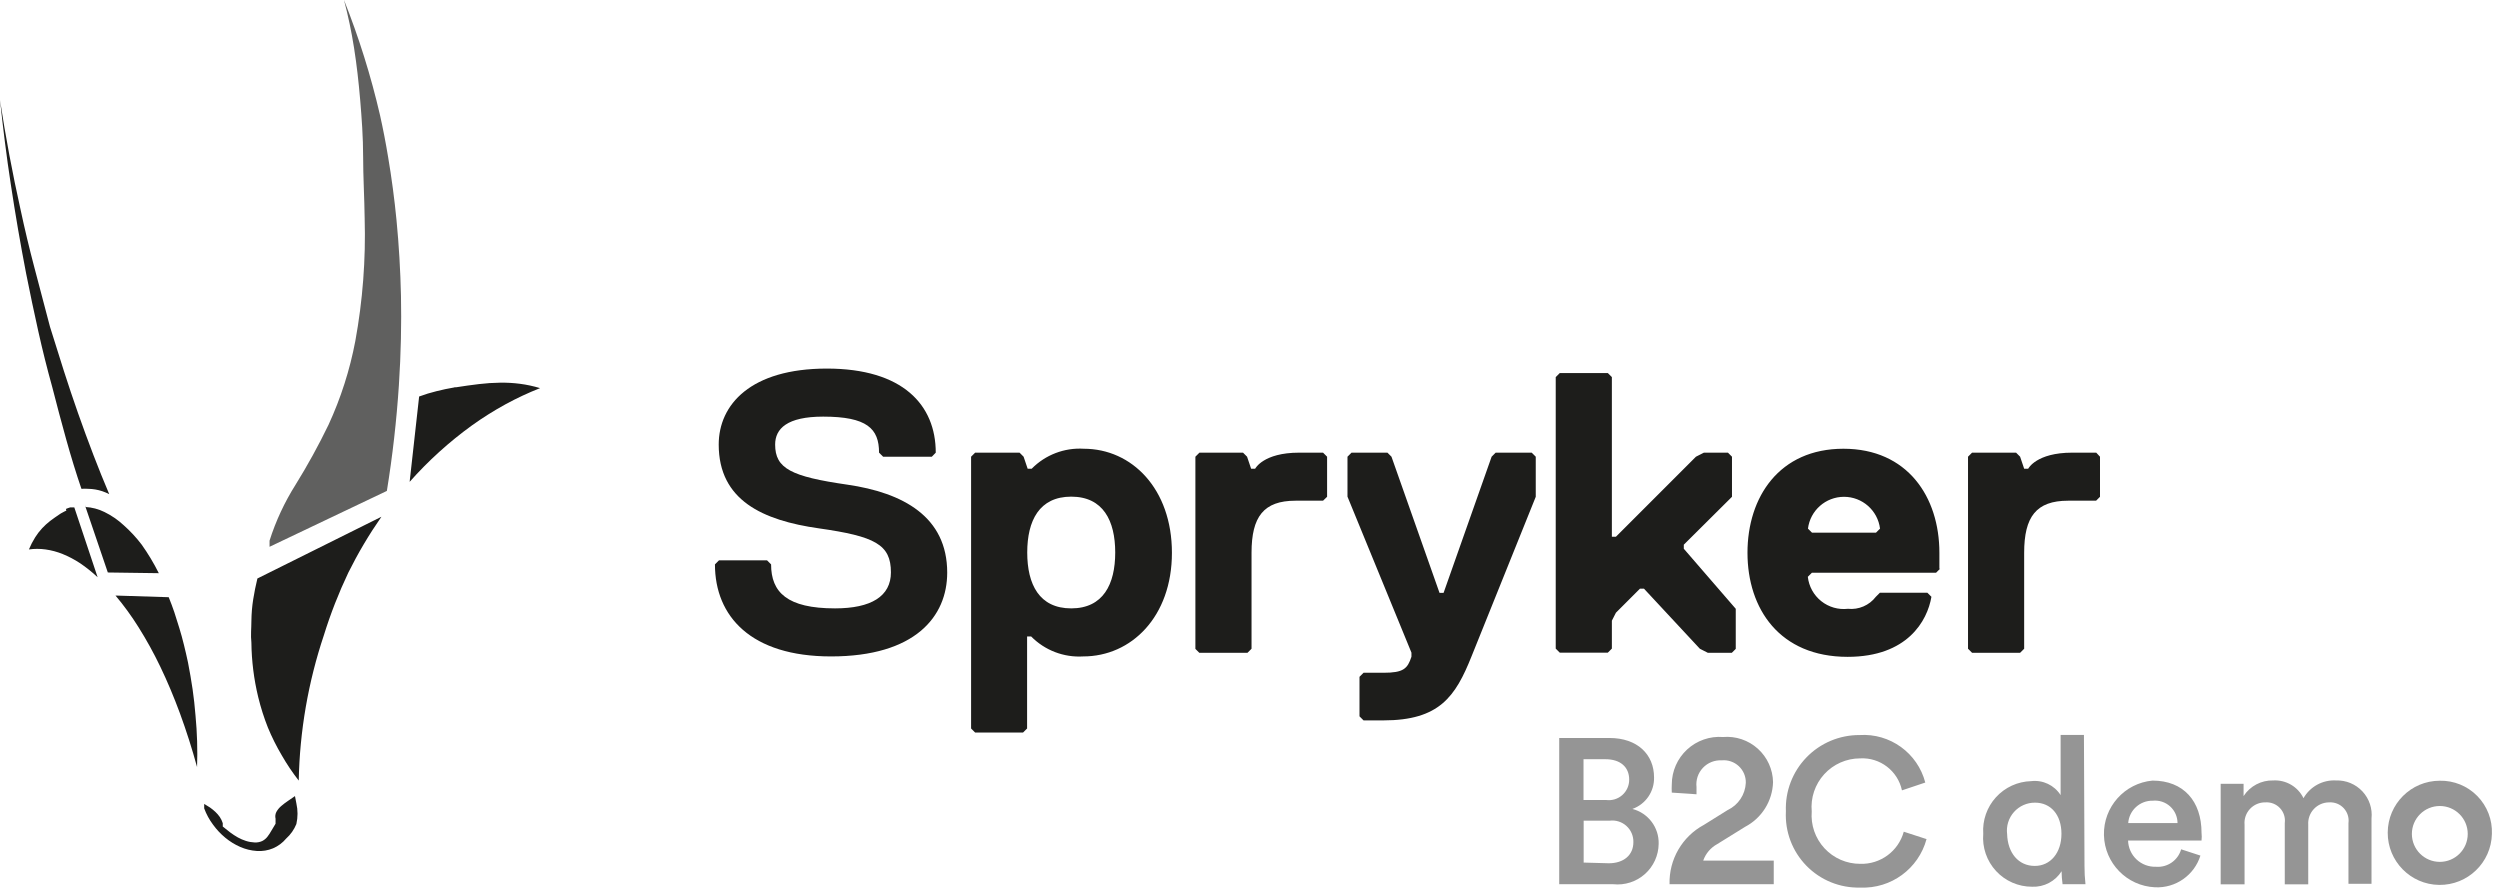
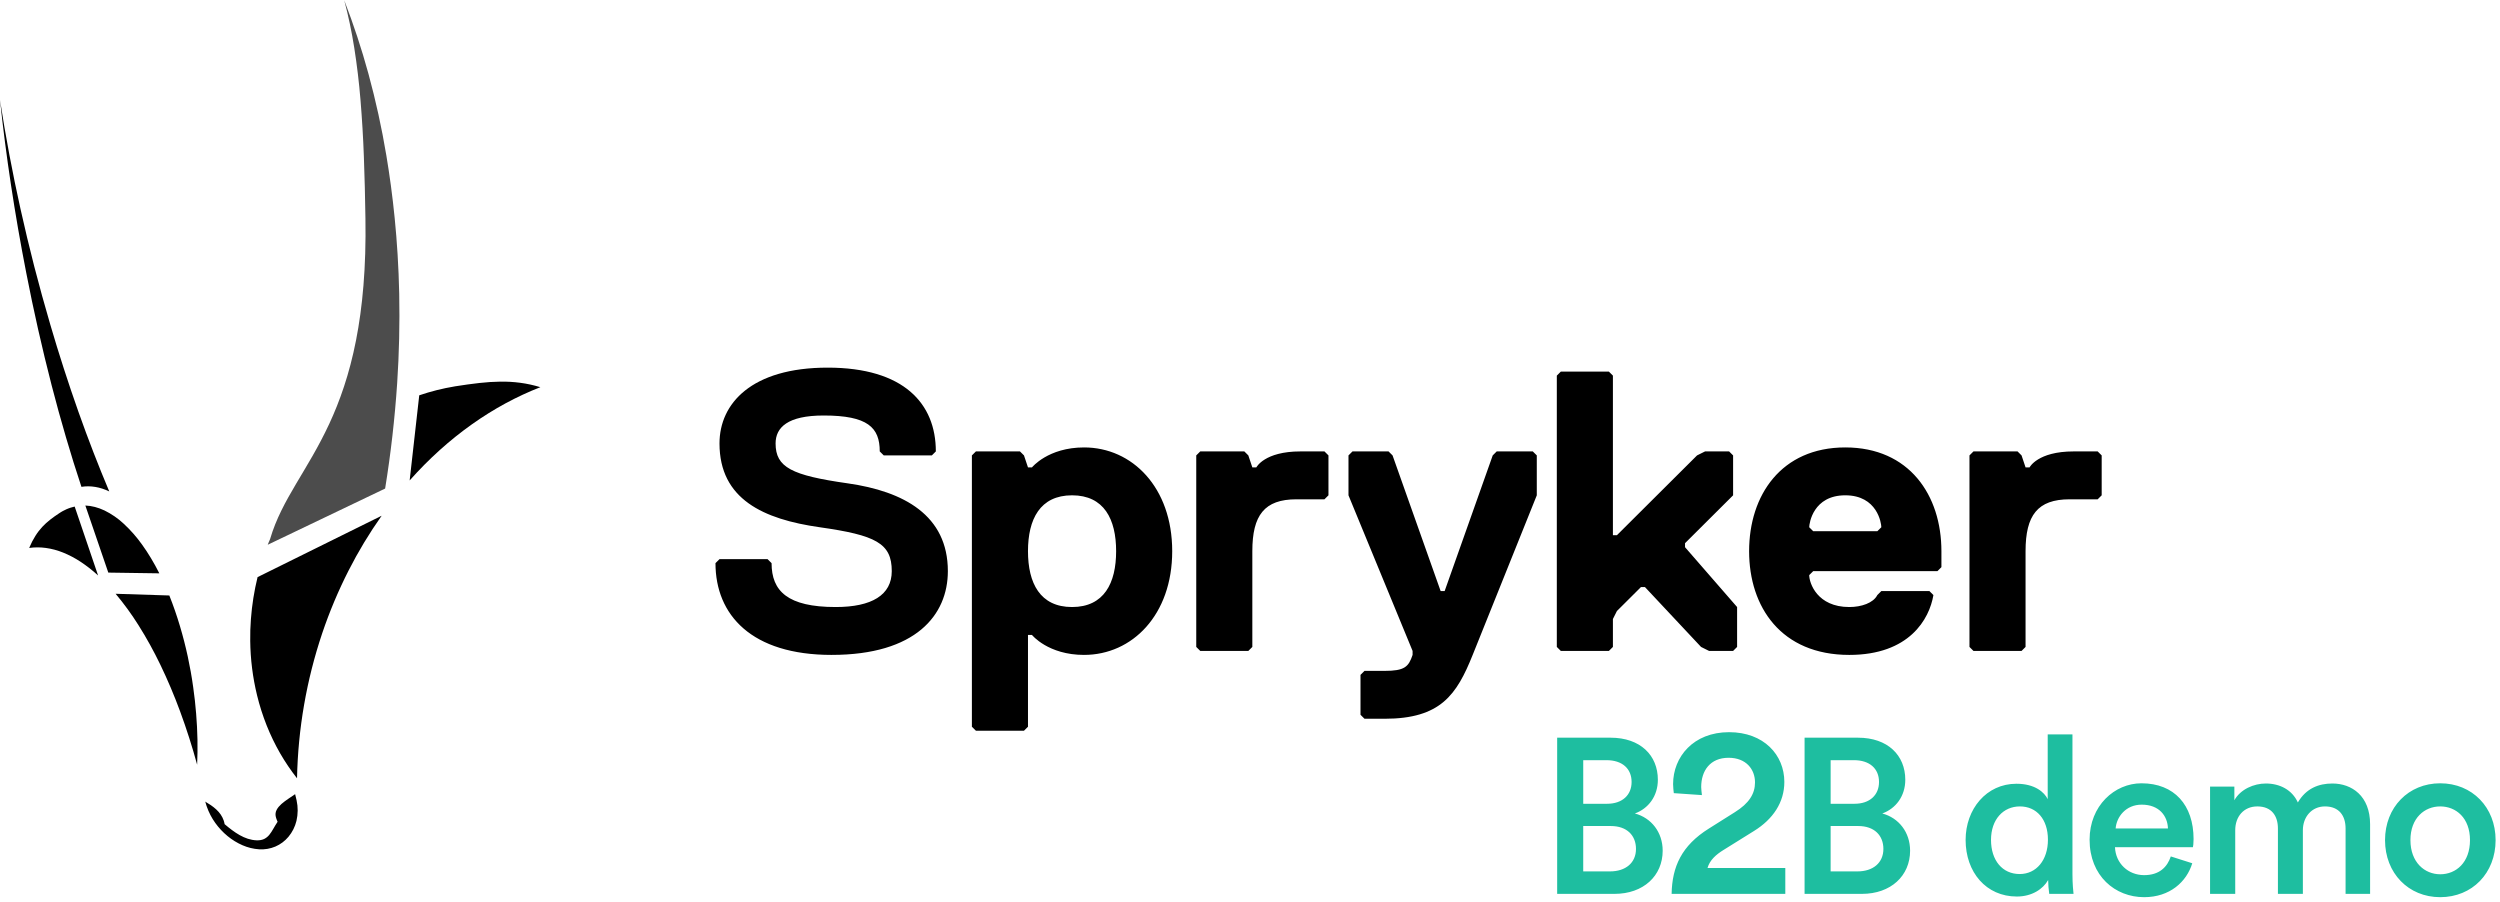
- <svg xmlns="http://www.w3.org/2000/svg" viewBox="0 0 179 64">
-   <g fill="none" fill-rule="evenodd">
-     <path fill="#1D1D1B" fill-rule="nonzero" d="M21.12 57l-.48.33a5 5 0 0 0-.49.37 1.52 1.52 0 0 0-.36.43.7.7 0 0 0-.06.49.38.38 0 0 0 0 .09v.27c-.11.17-.21.34-.3.5a3.22 3.22 0 0 1-.29.44 1.1 1.1 0 0 1-.37.3 1.17 1.17 0 0 1-.54.1 2.35 2.35 0 0 1-.62-.11 3.15 3.15 0 0 1-.58-.25 5.05 5.05 0 0 1-.55-.36l-.53-.42a.1.1 0 0 0 0-.06v-.06V59a.13.13 0 0 1 0-.06 1.81 1.81 0 0 0-.21-.44 2.29 2.29 0 0 0-.32-.37 3.59 3.59 0 0 0-.38-.31l-.42-.26v.08a.3.3 0 0 0 0 .08v.16a4.6 4.6 0 0 0 .63 1.16c.251.35.547.666.88.94a4.5 4.5 0 0 0 1.07.66c.377.165.78.264 1.19.29a2.56 2.56 0 0 0 1.16-.19 2.52 2.52 0 0 0 .94-.7 2.82 2.82 0 0 0 .73-1.04 3.33 3.33 0 0 0 0-1.48l-.1-.52M4.75 36.56l-.13.06-.13.07-.13.07-.12.08c-.22.147-.437.3-.65.46a4.93 4.93 0 0 0-.57.52 4.35 4.35 0 0 0-.5.65 5.93 5.93 0 0 0-.45.87 4.31 4.31 0 0 1 1.19 0c.422.058.835.17 1.23.33.437.178.856.4 1.25.66.442.3.86.635 1.25 1l-1.67-5h-.3l-.15.05-.15.06m1.36-.27l1.64 4.82 3.65.05a15.27 15.27 0 0 0-1.23-2.05 9.72 9.72 0 0 0-1.29-1.39 5.71 5.71 0 0 0-1.37-.94 3.52 3.52 0 0 0-1.37-.36m2.16 6.34a20.11 20.11 0 0 1 1.65 2.27 28.46 28.46 0 0 1 1.56 2.83c.5 1.04.97 2.157 1.41 3.35a47.19 47.19 0 0 1 1.22 3.83 28.54 28.54 0 0 0-.11-3.67c-.053-.667-.123-1.3-.21-1.9-.09-.64-.21-1.28-.33-1.92-.09-.43-.19-.85-.29-1.26-.1-.41-.21-.81-.33-1.2-.12-.39-.24-.77-.36-1.14-.12-.37-.26-.71-.4-1.07l-3.85-.12M0 7.16c.107.987.223 1.987.35 3 .127 1.013.27 2.04.43 3.08.32 2.12.683 4.233 1.09 6.34.28 1.407.57 2.783.87 4.13.3 1.347.633 2.68 1 4 .32 1.253.653 2.503 1 3.75.347 1.247.71 2.427 1.09 3.54a3.19 3.19 0 0 1 .49 0c.34.005.677.063 1 .17a4 4 0 0 1 .5.21c-.393-.927-.77-1.86-1.13-2.8-.767-2-1.47-4-2.11-6a463.031 463.031 0 0 1-1-3.18l-1.13-4.29A88.827 88.827 0 0 1 1.47 15C.89 12.4.4 9.787 0 7.16m32.53 20.58c-.433.073-.86.163-1.28.27l-.62.17-.62.21-.68 6.11a27.43 27.43 0 0 1 4.46-4.04 23.49 23.49 0 0 1 2.4-1.51 22 22 0 0 1 2.48-1.16 8.93 8.93 0 0 0-1.44-.31 9.86 9.86 0 0 0-1.43-.08 14 14 0 0 0-1.5.1c-.553.067-1.103.143-1.65.23h-.11M27.31 37l-8.88 4.42c-.12.493-.22.99-.3 1.49-.08.5-.123 1.017-.13 1.55 0 .52-.06 1 0 1.56a17.4 17.4 0 0 0 .49 3.9c.18.738.41 1.464.69 2.17.285.69.62 1.358 1 2a15 15 0 0 0 1.21 1.8 34.92 34.92 0 0 1 1.8-10.41A33.83 33.83 0 0 1 24.94 41a31.66 31.66 0 0 1 2.37-4" />
-     <path fill="#1D1D1B" d="M24.63 0a34.22 34.22 0 0 1 .72 3.43c.19 1.2.33 2.44.44 3.74.11 1.3.21 2.66.21 4.06 0 1.4.09 2.9.11 4.42a42 42 0 0 1-.67 8.77 25.8 25.8 0 0 1-1.92 6 46.7 46.7 0 0 1-2.36 4.29 17.35 17.35 0 0 0-1.86 4v.44l8.4-4c.407-2.507.693-5.027.86-7.56.15-2.29.19-4.43.15-6.42a73.363 73.363 0 0 0-.32-5.41 64.74 64.74 0 0 0-.6-4.51 54.204 54.204 0 0 0-.58-3A57.09 57.09 0 0 0 24.63 0" opacity=".7" />
-     <path fill="#1D1D1B" d="M59.5 47c-5.73 0-8.31-2.87-8.31-6.59l.29-.29h3.44l.29.29c0 2 1.15 3.15 4.58 3.15 2.58 0 4-.86 4-2.58 0-2-1.15-2.58-5.16-3.15-4.01-.57-7.17-2-7.17-6 0-2.86 2.29-5.44 7.74-5.44S67 29 67 32.41l-.28.29h-3.49l-.29-.29c0-1.72-.86-2.58-4-2.58-2.58 0-3.44.86-3.44 2 0 1.72 1.15 2.29 5.16 2.87 4.01.58 7.16 2.3 7.16 6.3 0 3.15-2.3 6-8.32 6z" />
-     <path fill="#1D1D1B" fill-rule="nonzero" d="M77.56 47a4.82 4.82 0 0 1-3.73-1.43h-.29v6.59l-.29.29h-3.43l-.29-.29V32.7l.29-.29H73l.29.29.29.86h.29a4.82 4.82 0 0 1 3.73-1.43c3.44 0 6.31 2.87 6.31 7.45S81 47 77.56 47zm-.86-11.44c-2.29 0-3.15 1.72-3.15 4 0 2.28.86 4 3.15 4s3.15-1.73 3.15-4-.86-4-3.15-4zM94.76 35.85h-2c-2.29 0-3.15 1.15-3.15 3.73v6.87l-.29.29h-3.45l-.28-.28V32.7l.29-.29H89l.29.29.29.86h.29s.57-1.15 3.15-1.15h1.71l.29.29v2.87l-.29.28h.03zM105.36 47c-1.15 2.87-2.29 4.58-6.31 4.58h-1.42l-.29-.29v-2.83l.29-.29h1.43c1.43 0 1.72-.29 2-1.15v-.29l-4.58-11.17V32.7l.29-.29h2.57l.29.29 3.44 9.75h.29l3.44-9.75.29-.29h2.58l.29.29v2.87L105.36 47zm18.64-.26h-1.72l-.57-.29-4-4.3h-.29l-1.72 1.72-.29.57v2l-.29.29h-3.44l-.29-.29V27l.29-.29h3.44l.29.29v11.43h.29l5.73-5.73.57-.29h1.72l.29.29v2.87L120.56 39v.29l3.72 4.3v2.87l-.28.28zM138.91 40.72l-.29.29h-8.89l-.29.29a2.59 2.59 0 0 0 2.87 2.29 2.23 2.23 0 0 0 2-.86l.29-.29h3.4l.29.29c-.29 1.72-1.72 4.3-6 4.3-4.87 0-7.17-3.44-7.17-7.45s2.29-7.45 6.87-7.45 6.87 3.44 6.87 7.45v1.15l.05-.01zm-4.3-2.87a2.6 2.6 0 0 0-5.16 0l.29.29h4.58l.29-.29z" />
-     <path fill="#1D1D1B" d="M150.08 35.85h-2c-2.29 0-3.15 1.15-3.15 3.73v6.87l-.29.29h-3.44l-.29-.29V32.7l.29-.29h3.15l.29.29.29.86h.29s.57-1.15 3.15-1.15h1.72l.27.29v2.87l-.28.28z" />
-     <g fill="#959595">
-       <path fill-rule="nonzero" d="M115.24 52.84c2 0 3.19 1.18 3.19 2.82a2.33 2.33 0 0 1-1.55 2.26 2.51 2.51 0 0 1 1.88 2.5 2.94 2.94 0 0 1-3.25 2.89h-3.87V52.84h3.6zm-.24 4.44a1.46 1.46 0 0 0 1.65-1.46c0-.89-.62-1.46-1.7-1.46h-1.57v2.92H115zm.19 4.53c1.06 0 1.76-.58 1.76-1.51a1.51 1.51 0 0 0-1.7-1.54h-1.86v3l1.8.05z" />
-       <path d="M119.7 56.75a5.34 5.34 0 0 1 0-.59 3.41 3.41 0 0 1 3.67-3.39 3.3 3.3 0 0 1 3.58 3.23 3.73 3.73 0 0 1-2 3.2l-2 1.24a2.15 2.15 0 0 0-1 1.18H127v1.69h-7.46a4.68 4.68 0 0 1 2.46-4.25l1.7-1.06a2.27 2.27 0 0 0 1.3-1.95 1.58 1.58 0 0 0-1.73-1.61 1.72 1.72 0 0 0-1.8 1.91v.52l-1.77-.12zM127.87 58.09a5.25 5.25 0 0 1 5.27-5.46 4.56 4.56 0 0 1 4.71 3.4l-1.67.56a2.9 2.9 0 0 0-3-2.29 3.48 3.48 0 0 0-3.46 3.8 3.47 3.47 0 0 0 3.47 3.75 3.13 3.13 0 0 0 3.12-2.3l1.63.53a4.7 4.7 0 0 1-4.74 3.47 5.19 5.19 0 0 1-5.33-5.46z" />
-       <path fill-rule="nonzero" d="M149.25 62c-.002.438.022.875.07 1.31h-1.64a7 7 0 0 1-.07-.93 2.37 2.37 0 0 1-2.11 1.11 3.5 3.5 0 0 1-3.5-3.79 3.53 3.53 0 0 1 3.43-3.77 2.19 2.19 0 0 1 2.11 1v-4.31h1.67l.04 9.38zm-3.56 0c1.12 0 1.91-.93 1.91-2.3 0-1.37-.77-2.23-1.89-2.23a2 2 0 0 0-2 2.25c.04 1.35.81 2.28 1.98 2.28zM157.55 61.26a3.24 3.24 0 0 1-3.25 2.27 3.83 3.83 0 0 1-.18-7.64c2.21 0 3.51 1.46 3.51 3.74.02.183.02.367 0 .55h-5.26a1.93 1.93 0 0 0 2 1.88 1.73 1.73 0 0 0 1.8-1.25l1.38.45zm-1.64-2.33a1.61 1.61 0 0 0-1.77-1.6 1.73 1.73 0 0 0-1.76 1.6h3.53z" />
-       <path d="M159 63.32v-7.2h1.64V57a2.45 2.45 0 0 1 2.13-1.12 2.26 2.26 0 0 1 2.16 1.27 2.52 2.52 0 0 1 2.33-1.27 2.47 2.47 0 0 1 2.54 2.73v4.67h-1.65v-4.35a1.31 1.31 0 0 0-1.39-1.48 1.5 1.5 0 0 0-1.49 1.6v4.27h-1.68v-4.39a1.31 1.31 0 0 0-1.39-1.48 1.47 1.47 0 0 0-1.49 1.6v4.27H159z" />
-       <path fill-rule="nonzero" d="M178.42 59.71a3.73 3.73 0 1 1-3.74-3.81 3.66 3.66 0 0 1 3.74 3.81zm-1.73 0a2 2 0 1 0-4 0 2 2 0 0 0 4 0z" />
-     </g>
-   </g>
+ <svg xmlns="http://www.w3.org/2000/svg" viewBox="0 0 208 75">
+   <path fill="#000" d="M24.554 66.076l.123.512a3.847 3.847 0 0 1-.012 1.71A3.264 3.264 0 0 1 24 69.621a2.923 2.923 0 0 1-1.09.813 2.992 2.992 0 0 1-1.35.228 4.098 4.098 0 0 1-1.387-.339 5.244 5.244 0 0 1-1.242-.763 5.715 5.715 0 0 1-1.019-1.09 5.327 5.327 0 0 1-.708-1.364l-.031-.091c-.01-.029-.019-.059-.027-.09l-.027-.089a4.377 4.377 0 0 0-.024-.09l-.008-.014-.005-.014-.008-.013-.005-.014c.16.092.32.192.476.3.156.108.306.225.444.352.139.13.266.27.371.423.105.155.192.322.254.506l.022.076c.008.025.013.05.02.074.006.026.013.049.017.074.006.023.011.048.016.075.2.17.404.337.613.491.208.155.42.297.64.42.219.125.445.226.676.301.235.075.477.122.727.132.256.01.46-.033.632-.112a1.28 1.28 0 0 0 .431-.348c.123-.147.227-.32.335-.505.11-.185.22-.385.353-.579l-.044-.1-.04-.105-.036-.104-.03-.109a.806.806 0 0 1 .069-.568c.088-.177.232-.34.403-.495.175-.153.376-.3.574-.434.202-.137.399-.263.56-.38zM5.524 42.372c.058-.024.113-.048.17-.07l.171-.061a4.132 4.132 0 0 1 .348-.095l1.948 5.733a11.779 11.779 0 0 0-1.464-1.144 8.317 8.317 0 0 0-1.455-.764 6.01 6.01 0 0 0-1.428-.382 5.025 5.025 0 0 0-1.387 0c.163-.386.335-.715.517-1.002.181-.29.375-.536.58-.757.204-.22.423-.415.657-.598.235-.184.485-.358.753-.535.048-.033.098-.063.146-.093.05-.029.098-.058.147-.085a3.061 3.061 0 0 1 .298-.147zM7.1 42.06c.529.02 1.062.16 1.593.411a6.593 6.593 0 0 1 1.594 1.098 11.29 11.29 0 0 1 1.542 1.755c.5.694.98 1.49 1.427 2.378l-4.245-.062-1.91-5.58zm2.518 7.342l4.47.142a29.698 29.698 0 0 1 .886 2.556 33.926 33.926 0 0 1 1.1 5.075c.106.74.187 1.475.245 2.205.06.729.095 1.45.11 2.159.012.708.004 1.405-.027 2.084a52.89 52.89 0 0 0-1.416-4.432 43.932 43.932 0 0 0-1.643-3.882 33.14 33.14 0 0 0-1.81-3.276 23.32 23.32 0 0 0-1.915-2.631zM0 8.313a138.498 138.498 0 0 0 1.708 9.083c.349 1.568.728 3.156 1.138 4.757.416 1.612.865 3.238 1.343 4.871a138.85 138.85 0 0 0 2.331 7.223c.412 1.162.832 2.296 1.26 3.4.43 1.11.868 2.192 1.31 3.24a4.827 4.827 0 0 0-.584-.234 3.913 3.913 0 0 0-1.161-.192c-.191 0-.382.014-.57.044a117.77 117.77 0 0 1-1.279-4.097 135.08 135.08 0 0 1-1.2-4.351 160.026 160.026 0 0 1-2.113-9.361 172.82 172.82 0 0 1-1.274-7.34A161.971 161.971 0 0 1 0 8.314zm37.83 23.836l.032-.007.033-.004.031-.005.034-.005a43.116 43.116 0 0 1 1.92-.263c.601-.065 1.178-.107 1.742-.113.56-.007 1.108.022 1.662.096.55.073 1.101.192 1.674.365-.984.385-1.947.832-2.888 1.34a27.301 27.301 0 0 0-2.793 1.74 29.45 29.45 0 0 0-2.674 2.14 31.877 31.877 0 0 0-2.52 2.54l.798-7.083a18.641 18.641 0 0 1 2.95-.741zm-6.076 10.76A36.627 36.627 0 0 0 29 47.473a39.094 39.094 0 0 0-2.193 5.217 40.383 40.383 0 0 0-2.094 12.064 17.401 17.401 0 0 1-1.41-2.085 18.099 18.099 0 0 1-1.118-2.316 18.879 18.879 0 0 1-.8-2.514 20.053 20.053 0 0 1-.566-4.515c-.009-.607.01-1.211.056-1.81a21.358 21.358 0 0 1 .555-3.498l10.324-5.107z" />
+   <path fill="#4C4C4C" d="M22.275 45.324l.05-.127.052-.125.054-.126c.016-.042.034-.082.05-.125.488-1.655 1.27-3.073 2.162-4.583.873-1.476 1.847-3.032 2.747-4.965.875-1.883 1.673-4.114 2.232-6.96.54-2.754.85-6.065.782-10.157a222.988 222.988 0 0 0-.13-5.12 101.723 101.723 0 0 0-.28-4.709A58.685 58.685 0 0 0 29.478 4a39.131 39.131 0 0 0-.836-3.973 63.18 63.18 0 0 1 2.011 6.105 68.61 68.61 0 0 1 1.494 6.82c.264 1.577.505 3.32.693 5.216.191 1.928.328 4.023.375 6.276a86.057 86.057 0 0 1-.17 7.43 94.239 94.239 0 0 1-1 8.762l-.005.004v.009l-9.765 4.675" />
+   <path fill="#000" d="M69.195 54.489c-6.667 0-9.667-3.32-9.667-7.635l.334-.332h4l.333.332c0 2.323 1.334 3.651 5.334 3.651 3 0 4.666-.996 4.666-2.987 0-2.324-1.333-2.988-6-3.652-4.667-.664-8.333-2.324-8.333-6.972 0-3.32 2.666-6.307 9-6.307 6.333 0 9 2.987 9 6.971l-.333.332h-4l-.334-.332c0-1.992-1-2.988-4.666-2.988-3 0-4 .996-4 2.324 0 1.992 1.333 2.656 6 3.32 4.666.664 8.333 2.656 8.333 7.304 0 3.651-2.667 6.97-9.667 6.97m20-13.278c-2.667 0-3.667 1.992-3.667 4.648 0 2.655 1 4.647 3.667 4.647 2.666 0 3.667-1.992 3.667-4.647 0-2.656-1-4.648-3.667-4.648zm1 13.279c-3 0-4.334-1.66-4.334-1.66h-.333v7.636l-.333.331h-4l-.334-.331V37.89l.334-.332h3.666l.334.332.333.996h.333s1.334-1.66 4.334-1.66c4 0 7.333 3.32 7.333 8.632 0 5.311-3.333 8.63-7.333 8.63zm20-12.947h-2.334c-2.667 0-3.667 1.328-3.667 4.316v7.967l-.333.332h-4l-.333-.332V37.89l.333-.332h3.667l.333.332.333.996h.334s.666-1.328 3.667-1.328h2l.333.332v3.32l-.334.332m12.333 12.947c-1.333 3.32-2.666 5.312-7.333 5.312h-1.667l-.333-.332v-3.32l.333-.332h1.667c1.666 0 2-.332 2.333-1.328v-.332l-5.333-12.947v-3.32l.333-.332h3l.334.332 4 11.287h.333l4-11.287.333-.332h3l.334.332v3.32l-5.334 13.279m21.667-.332h-2l-.667-.332-4.666-4.98h-.334l-2 1.992-.333.664v2.324l-.334.332h-4l-.333-.332V31.251l.333-.332h4l.334.332V44.53h.333l6.667-6.64.667-.332h2l.333.332v3.32l-4 3.984v.332l4.333 4.98v3.32l-.333.331m12.333-10.291c0-.332-.333-2.656-3-2.656s-3 2.324-3 2.656l.333.332h5.334l.333-.332zm5 3.32l-.333.332H150.86l-.333.331c0 .664.666 2.656 3.333 2.656 1 0 2-.332 2.334-.996l.333-.332h4l.333.332c-.333 1.992-2 4.98-7 4.98-5.667 0-8.334-3.984-8.334-8.631 0-4.648 2.667-8.632 8-8.632 5.334 0 8 3.984 8 8.632v1.327zm13-5.644h-2.334c-2.667 0-3.667 1.328-3.667 4.316v7.967l-.333.332h-4l-.333-.332V37.89l.333-.332h3.667l.333.332.333.996h.334s.666-1.328 3.666-1.328h2l.334.332v3.32l-.334.332" />
+   <path fill="#1EBEA0" d="M129.557 61.376H134c2.477 0 3.934 1.466 3.934 3.5 0 1.375-.801 2.402-1.912 2.805 1.366.366 2.313 1.558 2.313 3.097 0 2.09-1.603 3.592-4.007 3.592h-4.772V61.376zm2.167 5.498h1.985c1.275 0 2.04-.733 2.04-1.814 0-1.1-.765-1.814-2.094-1.814h-1.93v3.628zm0 5.627h2.222c1.312 0 2.168-.715 2.168-1.87 0-1.117-.747-1.906-2.095-1.906h-2.295v3.776zm9.876-6.349l-2.339-.162c-.02-.183-.06-.487-.06-.75 0-2.273 1.693-4.323 4.658-4.323 2.884 0 4.598 1.887 4.598 4.14 0 1.704-.948 3.104-2.521 4.078l-2.541 1.583c-.625.385-1.15.852-1.33 1.501h6.472v2.151h-9.458c.04-2.252.827-4.017 3.106-5.438l2.158-1.36c1.17-.73 1.674-1.521 1.674-2.475 0-1.075-.726-2.05-2.198-2.05-1.533 0-2.28 1.076-2.28 2.436 0 .203.041.446.061.67zm8.54-4.776h4.445c2.477 0 3.935 1.466 3.935 3.5 0 1.375-.802 2.402-1.913 2.805 1.366.366 2.313 1.558 2.313 3.097 0 2.09-1.603 3.592-4.007 3.592h-4.772V61.376zm2.168 5.498h1.986c1.275 0 2.04-.733 2.04-1.814 0-1.1-.765-1.814-2.095-1.814h-1.93v3.628zm0 5.627h2.223c1.311 0 2.167-.715 2.167-1.87 0-1.117-.747-1.906-2.095-1.906h-2.295v3.776zm13.344-2.621c0 1.704.947 2.84 2.386 2.84 1.384 0 2.35-1.154 2.35-2.858 0-1.705-.948-2.768-2.332-2.768s-2.404 1.082-2.404 2.786zm6.776-8.779V72.74c0 .807.072 1.485.09 1.631h-2.021a8.983 8.983 0 0 1-.091-1.154c-.42.751-1.348 1.374-2.605 1.374-2.55 0-4.262-2.016-4.262-4.71 0-2.566 1.73-4.673 4.226-4.673 1.548 0 2.331.714 2.604 1.282v-5.388h2.059zm3.593 7.826h4.353c-.036-1.045-.728-1.98-2.185-1.98-1.33 0-2.095 1.027-2.168 1.98zm4.59 2.328l1.785.568c-.473 1.558-1.876 2.822-4.007 2.822-2.404 0-4.535-1.76-4.535-4.783 0-2.823 2.076-4.692 4.316-4.692 2.733 0 4.335 1.814 4.335 4.637 0 .348-.036.641-.054.678h-6.485c.055 1.356 1.112 2.327 2.423 2.327 1.275 0 1.93-.678 2.222-1.557zm5.36 3.115h-2.094v-8.925h2.022v1.136c.51-.916 1.62-1.393 2.622-1.393 1.166 0 2.186.532 2.66 1.576.692-1.173 1.73-1.576 2.878-1.576 1.603 0 3.133 1.027 3.133 3.39v5.792h-2.04v-5.443c0-1.045-.529-1.833-1.713-1.833-1.11 0-1.84.88-1.84 1.98v5.296h-2.076v-5.443c0-1.026-.51-1.833-1.712-1.833-1.13 0-1.84.843-1.84 1.98v5.296zm17.054-1.63c1.312 0 2.478-.972 2.478-2.842 0-1.85-1.166-2.804-2.478-2.804-1.293 0-2.477.953-2.477 2.804s1.184 2.841 2.477 2.841zm0-7.57c2.66 0 4.609 1.998 4.609 4.728 0 2.75-1.95 4.747-4.609 4.747-2.64 0-4.59-1.998-4.59-4.747 0-2.73 1.95-4.728 4.59-4.728z" />
</svg>
